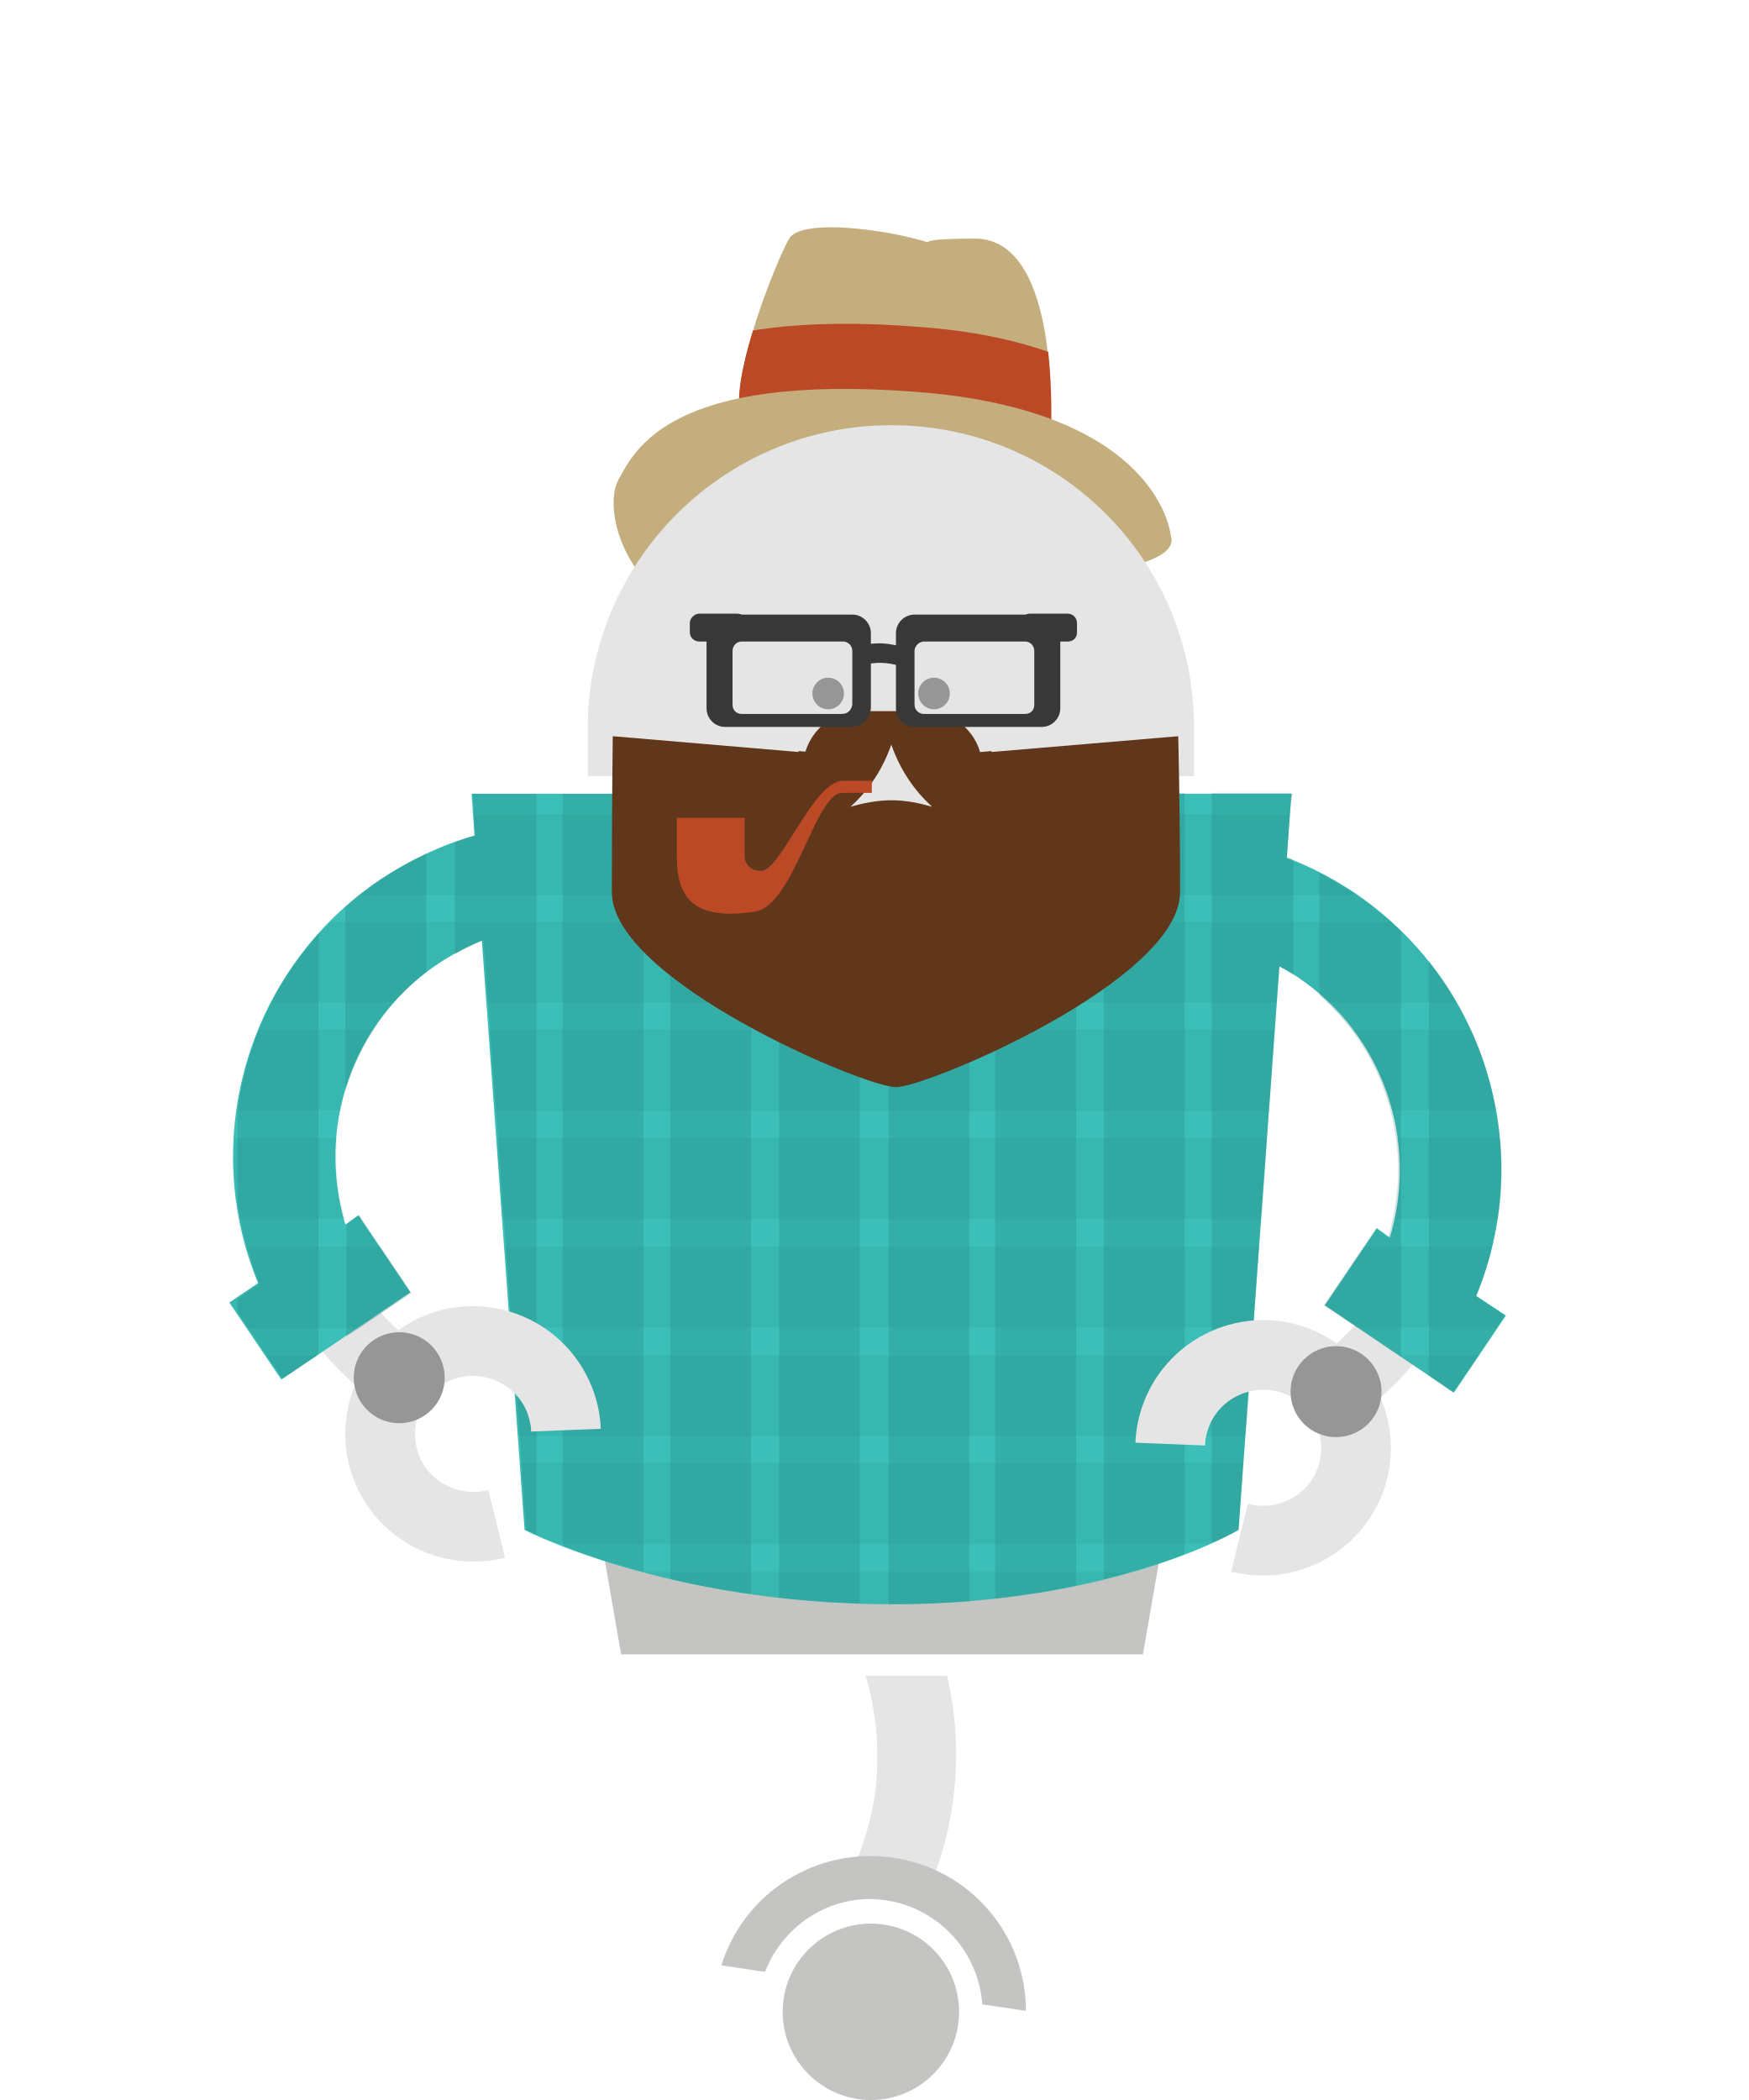
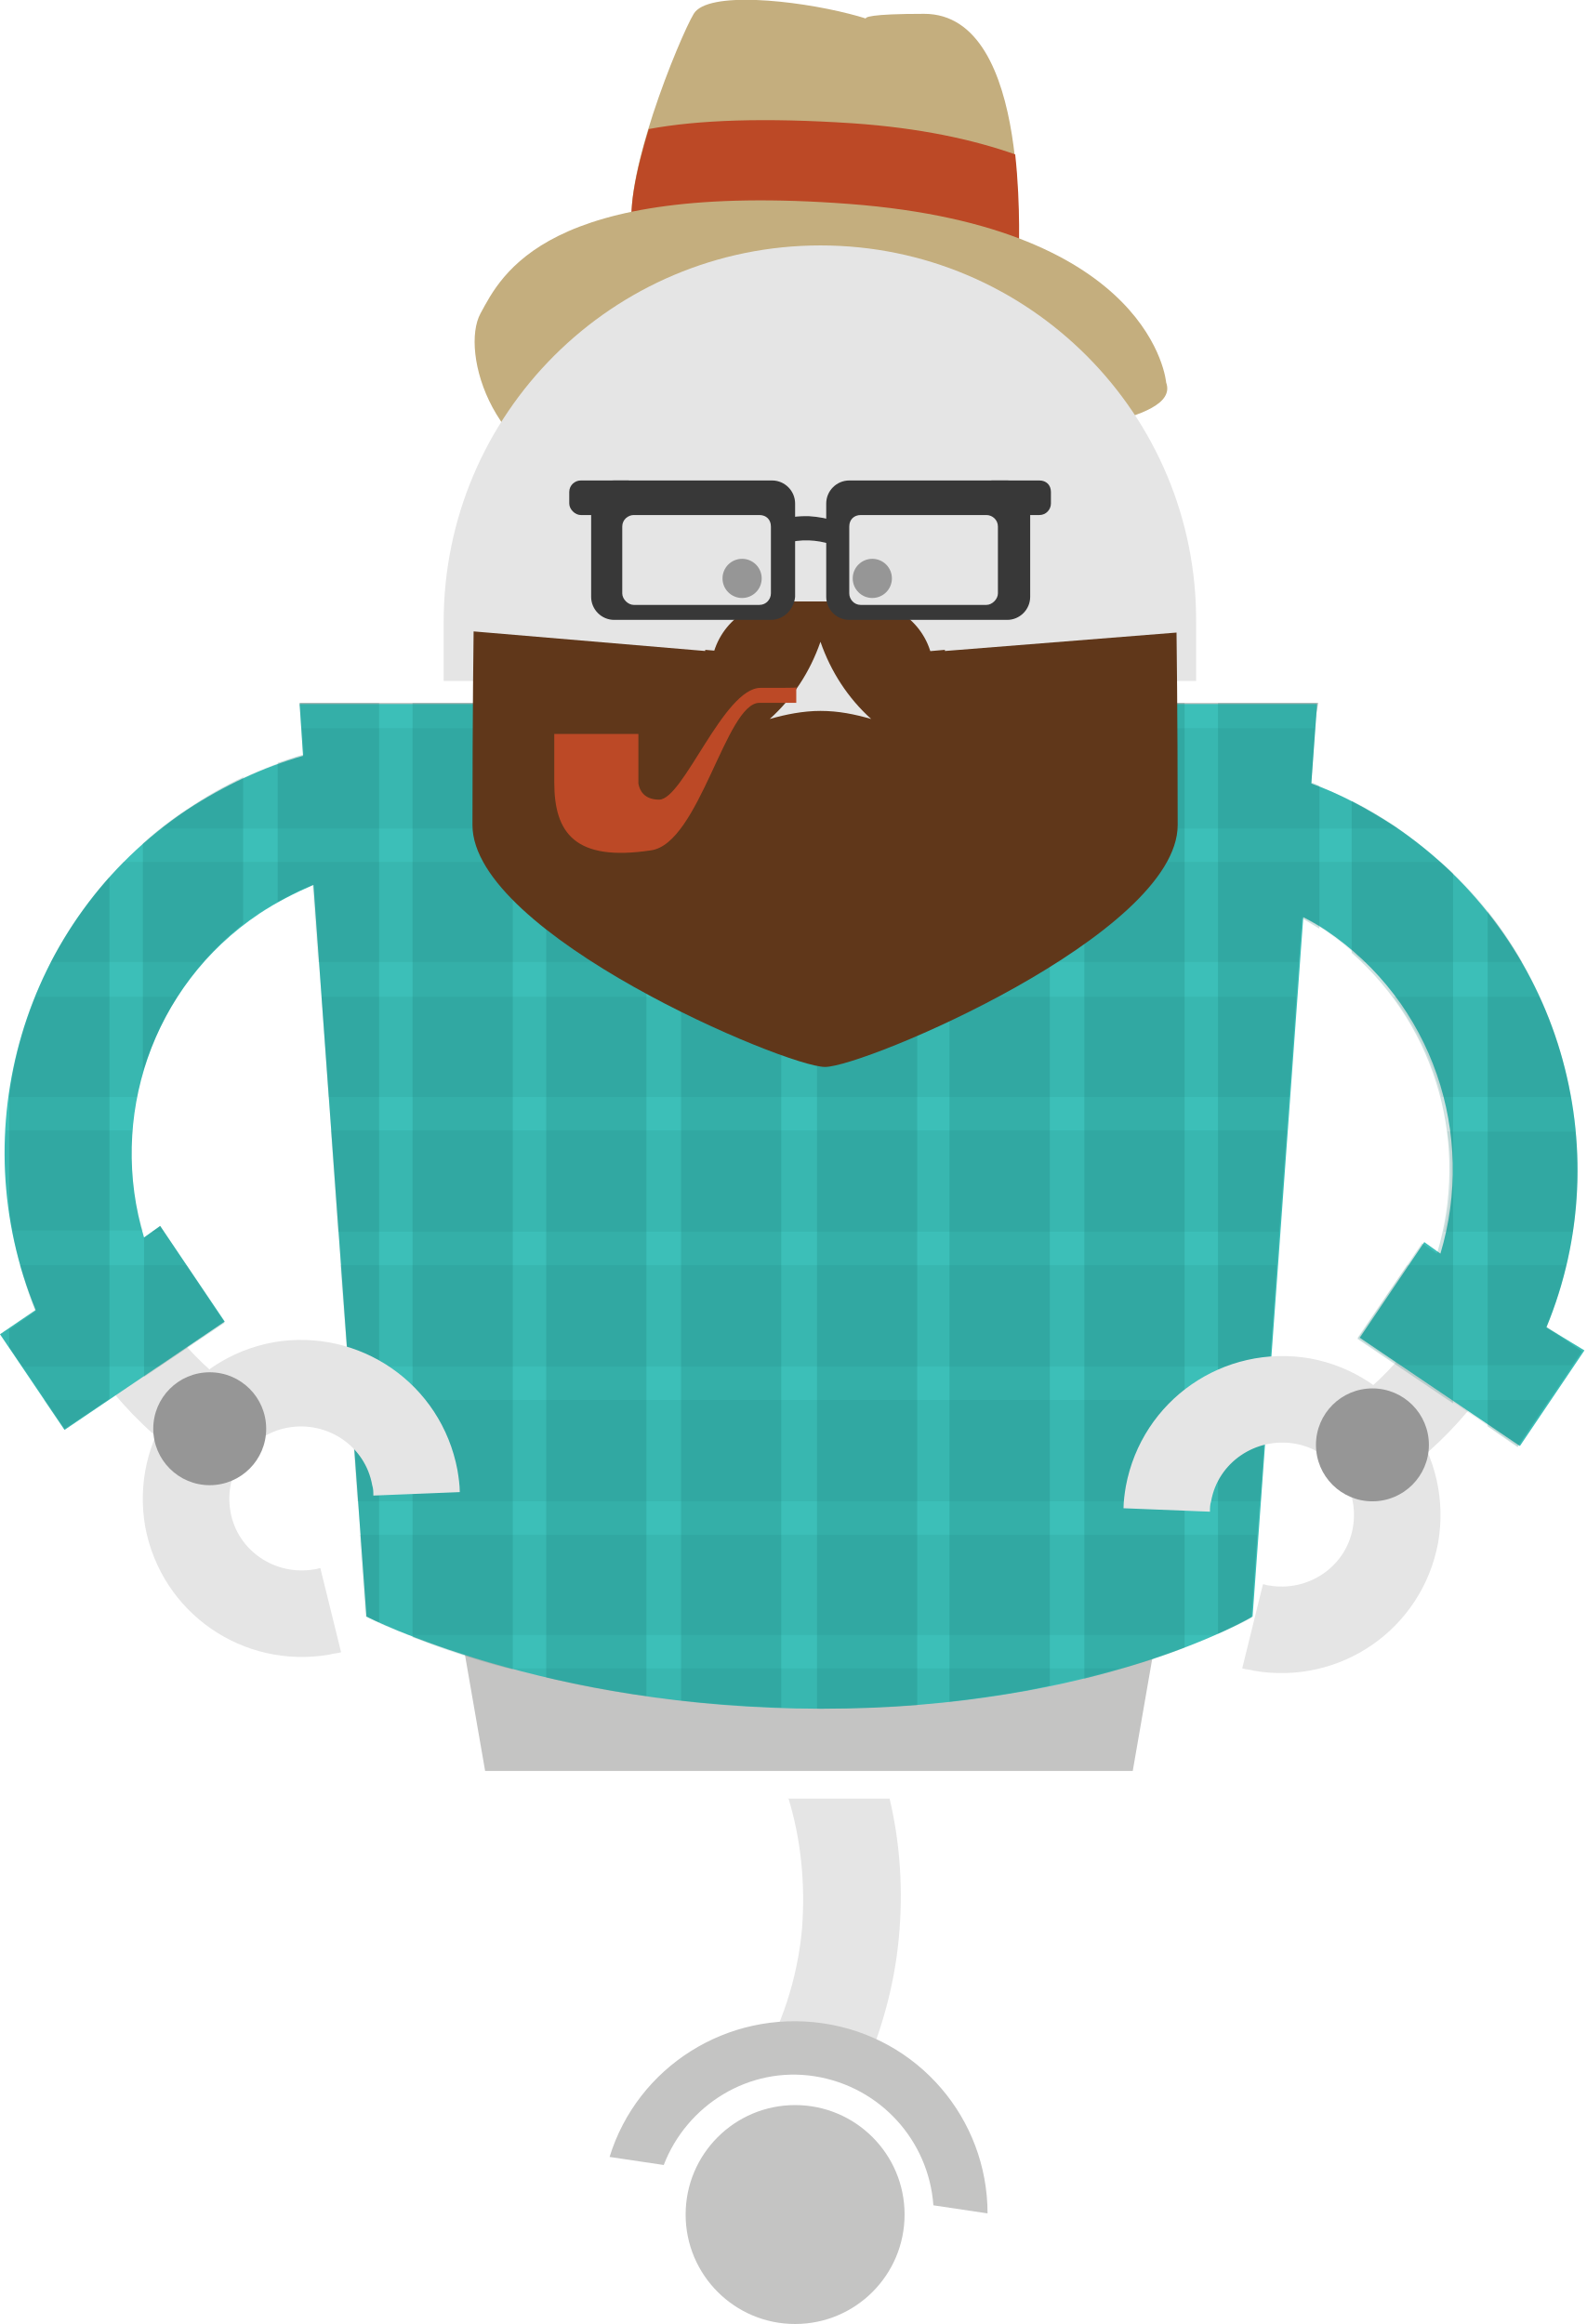
- <svg xmlns="http://www.w3.org/2000/svg" class="large-robot" id="robot-blog-modern" width="188.3" height="226.2" viewBox="0 0 188.3 226.2" aria-hidden="true">
-   <style>.modern0{fill:#c4c4c3}.modern1{fill:#e5e5e5}.modern2{fill:none}.modern3{fill:#3cbfb8}.modern4{fill:#127067}.modern4,.modern5{opacity:.1}.modern6,.modern7{fill:#127067}.modern7,.modern8{opacity:.2}.modern9{fill:#969696}.modern10{fill:#c4ae7e}.modern11{fill:#bc4926}.modern12{fill:#60371a}.modern13{fill:#383838}</style>
-   <path class="modern0" d="M123.1 178.2H66.9L50.8 85.5h88.4z" />
-   <path class="modern1" d="M44.6 144.7c-8.3-6.3-12.3-17.4-9-28 2.8-9.4 10.6-16 19.6-17.8l-1.5-7.3c-11.6 2.4-21.6 10.8-25.3 23-4.1 13.7.9 27.9 11.7 36.1l4.5-6zM142.3 146.1c8.3-6.3 12.3-17.4 9-28-2.8-9.4-10.6-16-19.6-17.8l1.5-7.3c11.6 2.4 21.6 10.8 25.3 23 4.1 13.7-.9 27.9-11.7 36.1l-4.5-6zM93.2 180.4c1.1 3.6 1.5 7.4 1.2 11.4-.4 4.4-1.8 8.5-3.9 12.1 1.8-.3 3.6-.4 5.4-.1 1.3.2 2.5.5 3.6 1 1.7-3.8 2.9-7.9 3.3-12.2.4-4.2.1-8.3-.8-12.1h-8.8z" />
-   <path class="modern0" d="M82.4 212.4c2-5.2 7.4-8.6 13.1-7.7 5.7.9 9.9 5.6 10.3 11.2l4.7.7c0-8.2-6-15.3-14.3-16.5-8.3-1.2-16.1 3.8-18.5 11.6l4.7.7z" />
-   <circle class="modern0" cx="93.8" cy="216.7" r="9.5" />
-   <path class="modern2" d="M123.1 178.2H66.9L50.8 85.5h88.4z" />
-   <path class="modern3" d="M159 139.6c6.4-15.5 1.2-33.8-13.2-43.5-2.3-1.5-4.7-2.8-7.2-3.7l.5-6.9H50.8l.3 4.5c-3.5 1-6.9 2.6-10.1 4.7-14.4 9.7-19.6 28.1-13.2 43.5l-3.1 2.1 5.6 8.3 13.9-9.4-5.6-8.3-1.4 1c-3.1-10.3.6-21.8 10-28.1 1.5-1 3.1-1.8 4.7-2.5l4.6 63.5s15.4 8 39.5 8 37.4-8 37.4-8l4.4-60.7c.6.3 1.3.7 1.9 1.1 9.4 6.3 13.1 17.8 10 28.1l-1.4-1-5.6 8.3 13.9 9.4 5.6-8.3-3.2-2.1z" />
-   <path class="modern2" d="M159.4 139.6c6.4-15.5 1.2-33.8-13.2-43.5-2.3-1.5-4.7-2.8-7.2-3.7l.5-6.9H51.2l.3 4.5c-3.5 1-6.9 2.6-10.1 4.7-14.4 9.7-19.6 28.1-13.2 43.5l-3.1 2.1 5.6 8.3 13.9-9.4-5.6-8.3-1.4 1c-3.1-10.3.6-21.8 10-28.1 1.5-1 3.1-1.8 4.7-2.5l4.6 63.5s15.4 8 39.5 8 37.4-8 37.4-8l4.4-60.7c.6.3 1.3.7 1.9 1.1 9.4 6.3 13.1 17.8 10 28.1l-1.4-1-5.6 8.3L157 150l5.6-8.3-3.2-2.1z" />
-   <path class="modern2" d="M159 139.6c6.4-15.5 1.2-33.8-13.2-43.5-2.3-1.5-4.7-2.8-7.2-3.7l.5-6.9H50.8l.3 4.5c-3.5 1-6.9 2.6-10.1 4.7-14.4 9.7-19.6 28.1-13.2 43.5l-3.1 2.1 5.6 8.3 13.9-9.4-5.6-8.3-1.4 1c-3.1-10.3.6-21.8 10-28.1 1.5-1 3.1-1.8 4.7-2.5l4.6 63.5s15.4 8 39.5 8 37.4-8 37.4-8l4.4-60.7c.6.3 1.3.7 1.9 1.1 9.4 6.3 13.1 17.8 10 28.1l-1.4-1-5.6 8.3 13.9 9.4 5.6-8.3-3.2-2.1z" />
-   <path class="modern2" d="M159 139.6c6.4-15.5 1.2-33.8-13.2-43.5-2.3-1.5-4.7-2.8-7.2-3.7l.5-6.9H50.8l.3 4.5c-3.5 1-6.9 2.6-10.1 4.7-14.4 9.7-19.6 28.1-13.2 43.5l-3.1 2.1 5.6 8.3 13.9-9.4-5.6-8.3-1.4 1c-3.1-10.3.6-21.8 10-28.1 1.5-1 3.1-1.8 4.7-2.5l4.6 63.5s15.4 8 39.5 8 37.4-8 37.4-8l4.4-60.7c.6.3 1.3.7 1.9 1.1 9.4 6.3 13.1 17.8 10 28.1l-1.4-1-5.6 8.3 13.9 9.4 5.6-8.3-3.2-2.1z" />
-   <path class="modern4" d="M96 172.8c11 0 19.7-1.7 25.9-3.5H69.2c6.7 1.8 15.9 3.5 26.8 3.5zM56 157.6l.5 7.1s1.3.7 3.7 1.6h70c2.1-.9 3.2-1.6 3.2-1.6l.5-7.1H56z" />
-   <g class="modern5">
-     <path class="modern6" d="M30.4 148.5l3.8-2.5h-5.5zM134.8 146H55.2l.6 8.7h78.4zM150.6 146l5.9 4 2.8-4z" />
+ <svg xmlns="http://www.w3.org/2000/svg" class="large-robot" id="robot-blog-modern" width="137.7" height="201.7" viewBox="0 0 137.7 201.7">
+   <style>.robot-modern0{fill:#c4c4c3}.robot-modern1{fill:#e5e5e5}.robot-modern2{fill:none}.robot-modern3{fill:#3cbfb8}.robot-modern4{opacity:.1;fill:#127067}.robot-modern5{opacity:.1}.robot-modern6{fill:#127067}.robot-modern7{opacity:.2;fill:#127067}.robot-modern8{opacity:.2}.robot-modern9{fill:#969696}.robot-modern10{fill:#c4ae7e}.robot-modern11{fill:#bc4926}.robot-modern12{fill:#60371a}.robot-modern13{fill:#383838}</style>
+   <path class="robot-modern0" d="M98.3 153.7H42.1L26 61h88.4z" />
+   <path class="robot-modern1" d="M19.8 120.2c-8.3-6.3-12.3-17.4-9-28 2.8-9.4 10.6-16 19.6-17.8l-1.5-7.3C17.2 69.4 7.3 77.9 3.6 90c-4.1 13.7.9 27.9 11.7 36.1l4.5-5.9zM117.5 121.6c8.3-6.3 12.3-17.4 9-28-2.8-9.4-10.6-16-19.6-17.8l1.5-7.3c11.6 2.4 21.6 10.8 25.3 23 4.1 13.7-.9 27.9-11.7 36.1l-4.5-6zM68.4 156c1.1 3.6 1.5 7.4 1.2 11.4-.4 4.4-1.8 8.5-3.9 12.1 1.8-.3 3.6-.4 5.4-.1 1.3.2 2.5.5 3.6 1 1.7-3.8 2.9-7.9 3.3-12.2.4-4.2.1-8.3-.8-12.1h-8.8z" />
+   <path class="robot-modern0" d="M57.6 187.9c2-5.2 7.4-8.6 13.1-7.7 5.7.9 9.9 5.6 10.3 11.2l4.7.7c0-8.2-6-15.3-14.3-16.5-8.3-1.2-16.1 3.8-18.5 11.6l4.7.7z" />
+   <circle class="robot-modern0" cx="69" cy="192.2" r="9.5" />
+   <path class="robot-modern2" d="M98.3 153.7H42.1L26 61h88.4z" />
+   <path class="robot-modern3" d="M134.2 115.2c6.4-15.5 1.2-33.8-13.2-43.5-2.3-1.5-4.7-2.8-7.2-3.7l.5-6.9H26l.3 4.5c-3.5 1-6.9 2.6-10.1 4.7C1.9 79.9-3.3 98.2 3.1 113.7L0 115.8l5.6 8.3 13.9-9.4-5.6-8.3-1.4 1c-3.1-10.3.6-21.8 10-28.1 1.5-1 3.1-1.8 4.7-2.5l4.6 63.5s15.4 8 39.5 8 37.4-8 37.4-8l4.4-60.7c.6.3 1.3.7 1.9 1.1 9.4 6.3 13.1 17.8 10 28.1l-1.4-1-5.6 8.3 13.9 9.4 5.6-8.3-3.3-2z" />
+   <path class="robot-modern2" d="M134.6 115.2c6.4-15.5 1.2-33.8-13.2-43.5-2.3-1.5-4.7-2.8-7.2-3.7l.5-6.9H26.4l.3 4.5c-3.5 1-6.9 2.6-10.1 4.7C2.2 79.9-2.9 98.2 3.5 113.7l-3.1 2.1 5.6 8.3 13.9-9.4-5.6-8.3-1.4 1c-3.1-10.3.6-21.8 10-28.1 1.5-1 3.1-1.8 4.7-2.5l4.6 63.5s15.4 8 39.5 8 37.4-8 37.4-8l4.4-60.7c.6.3 1.3.7 1.9 1.1 9.4 6.3 13.1 17.8 10 28.1l-1.4-1-5.6 8.3 13.9 9.4 5.6-8.3-3.3-2z" />
+   <path class="robot-modern2" d="M134.2 115.2c6.4-15.5 1.2-33.8-13.2-43.5-2.3-1.5-4.7-2.8-7.2-3.7l.5-6.9H26l.3 4.5c-3.5 1-6.9 2.6-10.1 4.7C1.9 79.9-3.3 98.2 3.1 113.7L0 115.8l5.6 8.3 13.9-9.4-5.6-8.3-1.4 1c-3.1-10.3.6-21.8 10-28.1 1.5-1 3.1-1.8 4.7-2.5l4.6 63.5s15.4 8 39.5 8 37.4-8 37.4-8l4.4-60.7c.6.3 1.3.7 1.9 1.1 9.4 6.3 13.1 17.8 10 28.1l-1.4-1-5.6 8.3 13.9 9.4 5.6-8.3-3.3-2z" />
+   <path class="robot-modern2" d="M134.2 115.2c6.4-15.5 1.2-33.8-13.2-43.5-2.3-1.5-4.7-2.8-7.2-3.7l.5-6.9H26l.3 4.5c-3.5 1-6.9 2.6-10.1 4.7C1.9 79.9-3.3 98.2 3.1 113.7L0 115.8l5.6 8.3 13.9-9.4-5.6-8.3-1.4 1c-3.1-10.3.6-21.8 10-28.1 1.5-1 3.1-1.8 4.7-2.5l4.6 63.5s15.4 8 39.5 8 37.4-8 37.4-8l4.4-60.7c.6.3 1.3.7 1.9 1.1 9.4 6.3 13.1 17.8 10 28.1l-1.4-1-5.6 8.3 13.9 9.4 5.6-8.3-3.3-2z" />
+   <path class="robot-modern4" d="M71.2 148.3c11 0 19.7-1.7 25.9-3.5H44.4c6.7 1.9 15.9 3.5 26.8 3.5zM31.2 133.2l.5 7.1s1.3.7 3.7 1.6h70c2.1-.9 3.2-1.6 3.2-1.6l.5-7.1H31.2z" />
+   <g class="robot-modern5">
+     <path class="robot-modern6" d="M5.6 124.1l3.8-2.6H3.8zM110 121.5H30.4l.6 8.8h78.4zM125.8 121.5l5.9 4 2.7-4z" />
  </g>
-   <g class="modern5">
-     <path class="modern6" d="M146.9 134.3l-4.3 6.3 3.6 2.4h15l.9-1.3-3.1-2.1c.7-1.7 1.3-3.5 1.7-5.3h-13.8zM135.6 134.3H54.4l.6 8.7h80zM44.3 139.2l-3.3-4.9H26.6c.4 1.3.8 2.6 1.3 3.9l-3.1 2.1 1.9 2.8h11.9l5.7-3.9z" />
+   <g class="robot-modern5">
+     <path class="robot-modern6" d="M122.1 109.8l-4.3 6.3 3.6 2.4h15l.9-1.3-3.1-2.1c.7-1.7 1.3-3.5 1.7-5.3h-13.8zM110.8 109.8H29.5l.7 8.8h80zM19.5 114.7l-3.3-4.9H1.7c.4 1.3.8 2.6 1.3 3.9l-3 2.1 1.9 2.8h11.9l5.7-3.9z" />
  </g>
-   <g class="modern5">
-     <path class="modern6" d="M36.3 122.6h-11c-.2 2.9 0 5.8.6 8.7h11.3c-.9-2.8-1.1-5.8-.9-8.7zM150.2 131.3h11.2c.4-2.9.5-5.8.2-8.7h-11.1c.4 2.9.3 5.8-.3 8.7zM38.7 130.9l-.7.4h1zM136.5 122.6h-83l.6 8.7h81.8z" />
+   <g class="robot-modern5">
+     <path class="robot-modern6" d="M11.5 98.1H.5c-.2 2.9 0 5.8.6 8.7h11.3c-.9-2.8-1.1-5.7-.9-8.7zM125.3 106.9h11.2c.4-2.9.5-5.8.2-8.7h-11.1c.5 2.8.4 5.8-.3 8.7zM13.9 106.4l-.7.5h1zM111.7 98.1h-83l.6 8.8H111z" />
  </g>
-   <g class="modern5">
-     <path class="modern6" d="M145.7 110.9c2 2.6 3.4 5.6 4.2 8.7h11.2c-.5-3-1.4-6-2.7-8.7h-12.7zM137.3 110.9H52.7l.6 8.8h83.4zM27.9 110.9c-1.1 2.8-1.9 5.7-2.3 8.7h11.1c.6-3.1 1.8-6.1 3.5-8.7H27.9z" />
+   <g class="robot-modern5">
+     <path class="robot-modern6" d="M120.9 86.5c2 2.6 3.4 5.6 4.2 8.7h11.2c-.5-3-1.4-6-2.7-8.7h-12.7zM112.5 86.5H27.9l.6 8.7h83.4zM3.1 86.5C2 89.3 1.2 92.2.8 95.2h11.1c.6-3.1 1.8-6.1 3.5-8.7H3.1z" />
  </g>
-   <path class="modern4" d="M29.2 108h13.2c1.4-1.6 3-3 4.8-4.2 1.5-1 3.1-1.8 4.7-2.5l.5 6.7h85.1l.3-3.9c.6.3 1.3.7 1.9 1.1 1.2.8 2.4 1.8 3.4 2.8h13.8c-1.8-3.2-4.2-6.2-7.1-8.7H35.6c-2.6 2.6-4.7 5.5-6.4 8.7zM51 87.6l.2 2.4c-3.5 1-6.9 2.6-10.1 4.7-.8.5-1.5 1.1-2.3 1.7h107.3c-.1-.1-.2-.1-.3-.2-2.3-1.5-4.7-2.8-7.2-3.7l.3-4.8H51z" />
-   <path class="modern7" d="M25.6 141.4l4.8 7.1 3.9-2.6v-45.3c-4.8 5.4-7.8 12-8.7 18.9v10.2c.4 2.9 1.2 5.8 2.3 8.6l-2.3 1.6v1.5zM139.3 92.6c-.2-.1-.4-.2-.7-.3l.5-6.9h-8.6v80.8c1.9-.8 2.9-1.4 2.9-1.4l4.4-60.7 1.5.9V92.6zM107.2 172.2c3.2-.4 6.1-.8 8.7-1.4V85.5h-8.7v86.7zM95.6 172.8h.5c2.9 0 5.7-.1 8.3-.3v-87h-8.7v87.3zM83.9 172.1c2.7.3 5.7.5 8.7.6V85.5h-8.7v86.6zM72.2 170.1c2.6.6 5.6 1.2 8.7 1.6V85.5h-8.7v84.6zM60.6 166.5c2.1.8 5.1 1.9 8.7 2.8V85.5h-8.7v81zM57.7 85.5h-6.8l.3 4.5c-.8.2-1.5.5-2.2.7v12.1c1-.6 2-1.1 3.1-1.5l4.6 63.5s.4.2 1.1.5V85.5z" />
-   <g class="modern8">
-     <path class="modern6" d="M38.7 130.9l-1.4 1v-.2V144l7-4.7-5.6-8.4zM46 91.9c-1.7.8-3.3 1.7-4.9 2.8-1.4.9-2.7 1.9-3.9 3v19.8c1.5-4.9 4.4-9.4 8.7-12.8V91.9z" />
+   <path class="robot-modern4" d="M4.4 83.5h13.2c1.4-1.6 3-3 4.8-4.2 1.5-1 3.1-1.8 4.7-2.5l.5 6.7h85.1l.3-3.9c.6.3 1.3.7 1.9 1.1 1.2.8 2.4 1.8 3.4 2.8h13.8c-1.8-3.2-4.2-6.2-7.1-8.7H10.7c-2.5 2.6-4.7 5.6-6.3 8.7zM26.2 63.1l.2 2.4c-3.5 1-6.9 2.6-10.1 4.7-.8.5-1.5 1.1-2.3 1.7h107.3c-.1-.1-.2-.1-.3-.2-2.3-1.5-4.7-2.8-7.2-3.7l.3-4.8H26.2z" />
+   <path class="robot-modern7" d="M.8 116.9l4.8 7.1 3.9-2.6V76.1C4.7 81.5 1.7 88.1.8 95v10.2c.4 2.9 1.2 5.8 2.3 8.6l-2.3 1.6v1.5zM114.5 68.2c-.2-.1-.4-.2-.7-.3l.5-6.9h-8.6v80.8c1.9-.8 2.9-1.4 2.9-1.4l4.4-60.7 1.5.9V68.2zM82.4 147.7c3.2-.4 6.1-.8 8.7-1.4V61h-8.7v86.7zM70.8 148.3h.5c2.9 0 5.7-.1 8.3-.3V61h-8.7v87.3zM59.1 147.6c2.7.3 5.7.5 8.7.6V61h-8.7v86.6zM47.4 145.6c2.6.6 5.6 1.2 8.7 1.6V61h-8.7v84.6zM35.8 142.1c2.1.8 5.1 1.9 8.7 2.8V61h-8.7v81.1zM32.8 61H26l.3 4.5c-.8.2-1.5.5-2.2.7v12.1c1-.6 2-1.1 3.1-1.5l4.6 63.5s.4.2 1.1.5V61z" />
+   <g class="robot-modern8">
+     <path class="robot-modern6" d="M13.9 106.4l-1.4 1v-.2 12.3l7-4.7-5.6-8.4zM21.2 67.4c-1.7.8-3.3 1.7-4.9 2.8-1.4.9-2.7 1.9-3.9 3V93c1.5-4.9 4.4-9.4 8.7-12.8V67.4z" />
  </g>
-   <path class="modern7" d="M118.9 170.1c3.5-.9 6.5-1.8 8.7-2.7v-82h-8.7v84.7zM148.2 132.3l-5.6 8.3 8.3 5.6v-45.9c-1.6-1.5-3.3-2.9-5.2-4.2-1.2-.8-2.4-1.5-3.6-2.1v13.2c7.5 6.6 10.2 16.8 7.4 26.1l-1.3-1zM153.9 103.5v44.7l2.6 1.8 5.6-8.3-3.1-2.1c5-12.1 3-25.9-5.1-36.1z" />
-   <path class="modern1" d="M52.6 160.5c-.2 0-.3.1-.5.1-3.4.6-6.7-1.6-7.3-5-.6-3.4 1.6-6.7 5-7.3 3.4-.6 6.7 1.6 7.3 5 .1.3.1.6.1.9l7.5-.3c0-.6-.1-1.3-.2-1.9-1.4-7.5-8.5-12.4-16-11.1-7.5 1.4-12.4 8.5-11.1 16 1.4 7.5 8.5 12.4 16 11.1.3-.1.7-.1 1-.2l-1.8-7.3z" />
-   <circle class="modern9" cx="43" cy="148.4" r="4.9" />
+   <path class="robot-modern7" d="M94.1 145.7c3.5-.9 6.5-1.8 8.7-2.7V61h-8.7v84.7zM123.4 107.9l-5.6 8.3 8.3 5.6v-46c-1.6-1.5-3.3-2.9-5.2-4.2-1.2-.8-2.4-1.5-3.6-2.1v13.2c7.5 6.6 10.2 16.8 7.4 26.1l-1.3-.9zM129.1 79.1v44.7l2.6 1.8 5.6-8.3-3.1-2.1c5-12.1 2.9-26-5.1-36.1z" />
+   <path class="robot-modern1" d="M27.8 136.1c-.2 0-.3.1-.5.1-3.4.6-6.7-1.6-7.3-5-.6-3.4 1.6-6.7 5-7.3 3.4-.6 6.7 1.6 7.3 5 .1.3.1.6.1.9l7.5-.3c0-.6-.1-1.3-.2-1.9-1.4-7.5-8.5-12.4-16-11.1-7.5 1.4-12.4 8.5-11.1 16 1.4 7.5 8.5 12.4 16 11.1.3-.1.7-.1 1-.2l-1.8-7.3z" />
+   <circle class="robot-modern9" cx="18.2" cy="124" r="4.9" />
  <g>
-     <path class="modern1" d="M134.4 162c.2 0 .3.1.5.1 3.4.6 6.7-1.6 7.3-5 .6-3.4-1.6-6.7-5-7.3-3.4-.6-6.7 1.6-7.3 5-.1.3-.1.6-.1.9l-7.5-.3c0-.6.1-1.3.2-1.9 1.4-7.5 8.5-12.4 16-11.1 7.5 1.4 12.4 8.5 11.1 16-1.4 7.5-8.5 12.4-16 11.1-.3-.1-.7-.1-1-.2l1.8-7.3z" />
-     <circle class="modern9" cx="143.9" cy="149.9" r="4.9" />
+     <path class="robot-modern1" d="M109.6 137.5c.2 0 .3.1.5.1 3.4.6 6.7-1.6 7.3-5 .6-3.4-1.6-6.7-5-7.3-3.4-.6-6.7 1.6-7.3 5-.1.3-.1.6-.1.9l-7.5-.3c0-.6.1-1.3.2-1.9 1.4-7.5 8.5-12.4 16-11.1 7.5 1.4 12.4 8.5 11.1 16-1.4 7.5-8.5 12.4-16 11.1-.3-.1-.7-.1-1-.2l1.8-7.3z" />
+     <circle class="robot-modern9" cx="119.1" cy="125.4" r="4.9" />
  </g>
  <g>
-     <path class="modern10" d="M113.1 46.7s1.4-21-8.1-21-1.8 1.2-6.5 0-12.3-2-13.5 0-6.4 14.7-5.2 19.2 33.3 1.8 33.3 1.8z" />
-     <path class="modern11" d="M98.8 35.2c5.8.4 10.4 1.4 14.1 2.7.5 4.6.3 8.8.3 8.8S81 49.4 79.8 44.9c-.6-2 .2-5.7 1.3-9.3 4.3-.7 10.1-1 17.7-.4z" />
-     <path class="modern10" d="M126.1 57.7S125 44.2 98.6 42.2s-30.2 6.2-32 9.5 1 13.5 10.8 15 26.1-1.2 31.9-3 18-2.4 16.8-6z" />
-     <path class="modern1" d="M96 45.8c-18 0-32.7 14.6-32.7 32.7v5.1h65.3v-5.1c.1-18.1-14.5-32.7-32.6-32.7z" />
+     <path class="robot-modern10" d="M88.3 22.2s1.4-21-8.1-21-1.8 1.2-6.5 0-12.3-2-13.5 0C59 3.2 53.7 16 55 20.5s33.3 1.7 33.3 1.7z" />
+     <path class="robot-modern11" d="M74 10.7c5.8.4 10.4 1.4 14.1 2.7.5 4.6.3 8.8.3 8.8S56.2 25 55 20.5c-.6-2 .2-5.7 1.3-9.3 4.3-.8 10.1-1 17.7-.5z" />
+     <path class="robot-modern10" d="M101.2 33.2s-1.1-13.5-27.5-15.5-30.2 6.2-32 9.5 1 13.5 10.8 15 26.1-1.2 31.9-3 18.1-2.4 16.8-6z" />
+     <path class="robot-modern1" d="M71.2 21.3c-18 0-32.7 14.6-32.7 32.7v5.1h65.3V54c.1-18-14.5-32.7-32.6-32.7z" />
    <g>
-       <path class="modern12" d="M99.7 88.8h-7.1c-3.3 0-6.1-2.7-6.1-6.1 0-3.3 2.7-6.1 6.1-6.1h7.1c3.3 0 6.1 2.7 6.1 6.1-.1 3.4-2.8 6.1-6.1 6.1z" />
-       <path class="modern12" d="M126.9 79.3L106.8 81v-.1l-10.4.9-10.4-.9v.1l-20-1.7s-.1 7.3-.1 16.8 27.2 21 30.6 21c3.4 0 30.6-11.5 30.6-21s-.2-16.8-.2-16.8z" />
-       <path class="modern1" d="M96 86.2c-1.5 0-3 .3-4.4.7 2-1.8 3.5-4.1 4.4-6.7.9 2.6 2.4 4.9 4.4 6.7-1.4-.4-2.8-.7-4.4-.7z" />
+       <path class="robot-modern12" d="M74.9 64.4h-7.1c-3.3 0-6.1-2.7-6.1-6.1 0-3.3 2.7-6.1 6.1-6.1h7.1c3.3 0 6.1 2.7 6.1 6.1-.1 3.3-2.8 6.1-6.1 6.1z" />
+       <path class="robot-modern12" d="M102.1 54.9L82 56.5v-.1l-10.4.9-10.4-.9v.1l-20.1-1.7s-.1 7.3-.1 16.8 27.2 21 30.6 21c3.4 0 30.6-11.5 30.6-21s-.1-16.7-.1-16.7z" />
+       <path class="robot-modern1" d="M71.2 61.7c-1.5 0-3 .3-4.4.7 2-1.8 3.5-4.1 4.4-6.7.9 2.6 2.4 4.9 4.4 6.7-1.4-.4-2.8-.7-4.4-.7z" />
    </g>
    <g>
-       <path class="modern13" d="M88.4 75.7c1.1-2.6 3.7-4.4 6.6-4.3 2.6.1 4.9 1.6 5.9 3.8l1.8-.9c-1.4-2.8-4.3-4.8-7.7-5-3.8-.1-7.1 2.2-8.5 5.5l1.9.9z" />
-       <path class="modern13" d="M91.7 78.3H78.1c-1.1 0-2-.9-2-2v-8.1c0-1.1.9-2 2-2h13.7c1.1 0 2 .9 2 2v8.1c-.1 1.1-1 2-2.1 2z" />
-       <path class="modern13" d="M79.4 69.1h-4.1c-.5 0-1-.4-1-1v-1c0-.5.5-1 1-1h4.1c.6 0 1 .5 1 1v1c0 .6-.5 1-1 1z" />
-       <path class="modern1" d="M90.7 76.9H79.9c-.6 0-1-.4-1-1v-5.8c0-.5.4-1 1-1h10.9c.6 0 1 .5 1 1v5.8c-.1.6-.5 1-1.1 1z" />
-       <path class="modern13" d="M98.5 78.3h13.7c1.1 0 2-.9 2-2v-8.1c0-1.1-.9-2-2-2H98.5c-1.1 0-2 .9-2 2v8.1c0 1.1.9 2 2 2z" />
-       <path class="modern13" d="M110.9 69.1h4.1c.6 0 1-.4 1-1v-1c0-.5-.4-1-1-1h-4.1c-.5 0-1 .5-1 1v1c0 .6.4 1 1 1z" />
-       <path class="modern1" d="M99.5 76.9h10.9c.6 0 1-.4 1-1v-5.8c0-.5-.4-1-1-1H99.5c-.5 0-1 .5-1 1v5.8c0 .6.5 1 1 1z" />
-       <circle class="modern9" cx="100.6" cy="74.7" r="1.7" />
-       <circle class="modern9" cx="89.2" cy="74.7" r="1.7" />
+       <path class="robot-modern13" d="M63.6 51.2c1.1-2.6 3.7-4.4 6.6-4.3 2.6.1 4.9 1.6 5.9 3.8l1.8-.9c-1.4-2.8-4.3-4.8-7.7-5-3.8-.1-7.1 2.2-8.5 5.5l1.9.9z" />
+       <path class="robot-modern13" d="M66.9 53.8H53.3c-1.1 0-2-.9-2-2v-8.1c0-1.1.9-2 2-2H67c1.1 0 2 .9 2 2v8.1c-.1 1.1-1 2-2.1 2z" />
+       <path class="robot-modern13" d="M54.5 44.7h-4.1c-.5 0-1-.5-1-1v-1c0-.6.5-1 1-1h4.1c.5 0 1 .4 1 1v1c0 .5-.4 1-1 1z" />
+       <path class="robot-modern1" d="M65.9 52.5H55c-.5 0-1-.5-1-1v-5.8c0-.6.5-1 1-1h10.9c.6 0 1 .4 1 1v5.8c0 .5-.4 1-1 1z" />
+       <path class="robot-modern13" d="M73.7 53.8h13.7c1.1 0 2-.9 2-2v-8.1c0-1.1-.9-2-2-2H73.7c-1.1 0-2 .9-2 2v8.1c0 1.1.9 2 2 2z" />
+       <path class="robot-modern13" d="M86.1 44.7h4.1c.6 0 1-.5 1-1v-1c0-.6-.4-1-1-1h-4.1c-.6 0-1 .4-1 1v1c0 .5.4 1 1 1z" />
+       <path class="robot-modern1" d="M74.7 52.5h10.9c.5 0 1-.5 1-1v-5.8c0-.6-.5-1-1-1H74.7c-.6 0-1 .4-1 1v5.8c0 .5.4 1 1 1z" />
+       <circle class="robot-modern9" cx="75.7" cy="50.2" r="1.7" />
+       <circle class="robot-modern9" cx="64.4" cy="50.2" r="1.7" />
    </g>
-     <path class="modern11" d="M90.8 84.1c-3.2 0-6.7 9.7-8.8 9.7-1.3 0-1.7-.8-1.8-1.4v-4.3h-7.3v4.2c0 4.4 1.8 6.9 8.4 5.9 4.2-.6 6.5-12.8 9.4-12.8h3.2V84c.1.1.1.1-3.1.1z" />
+     <path class="robot-modern11" d="M66 59.7c-3.2 0-6.7 9.7-8.8 9.7-1.3 0-1.7-.8-1.8-1.4v-4.3h-7.3v4.2c0 4.4 1.8 6.9 8.4 5.9C60.7 73.2 63 61 65.9 61h3.2v-1.4c.1.1.1.1-3.1.1z" />
  </g>
</svg>
